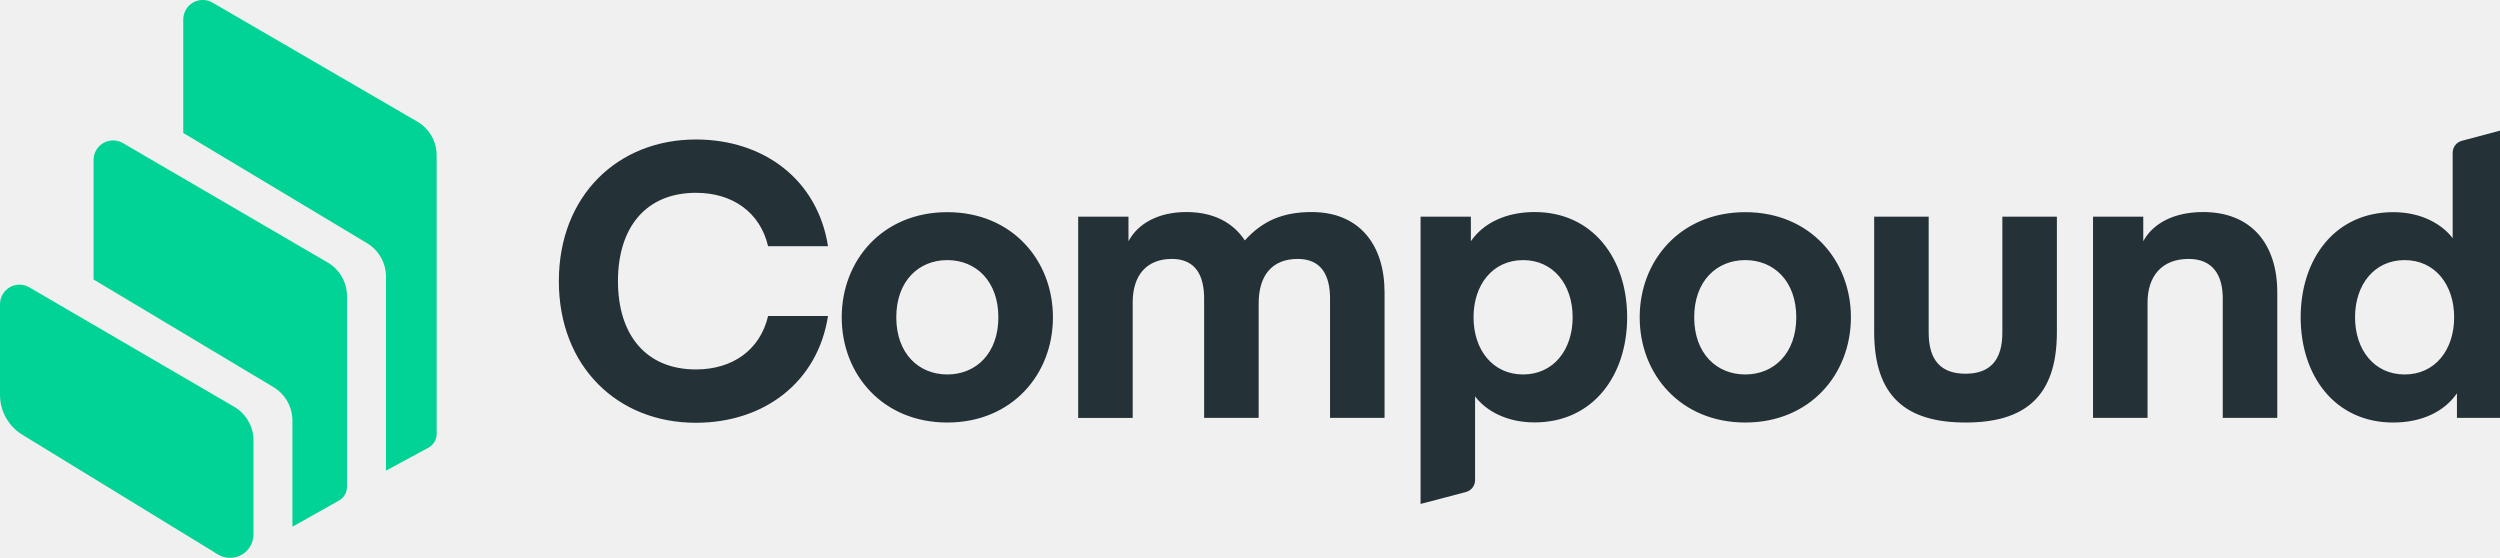
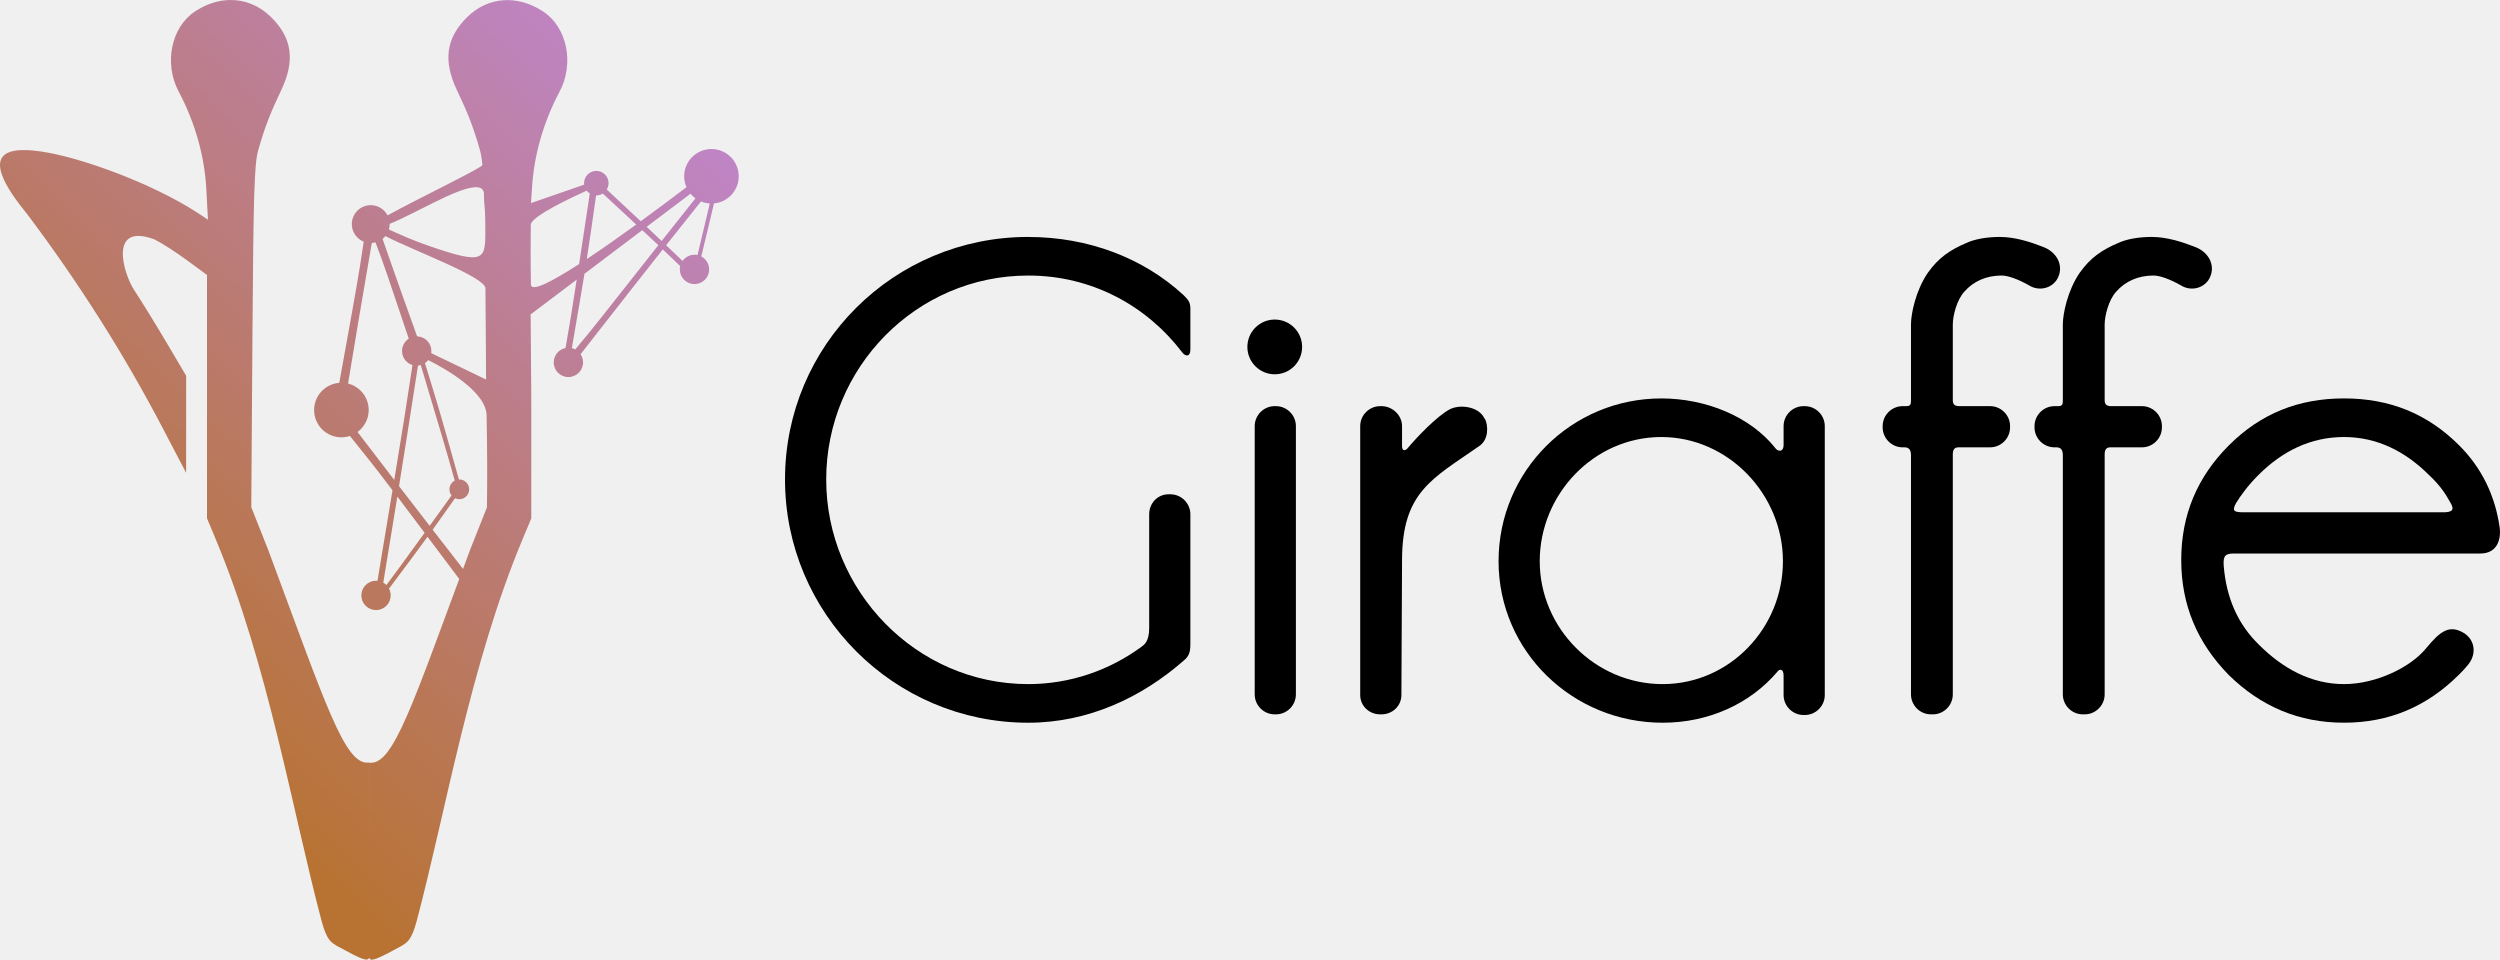
- <svg xmlns="http://www.w3.org/2000/svg" width="121" height="27" viewBox="0 0 121 27" fill="none">
-   <g clip-path="url(#clip0)">
-     <path fill-rule="evenodd" clip-rule="evenodd" d="M118.781 15.356C118.781 13.777 117.851 12.589 116.383 12.589C114.915 12.589 113.984 13.777 113.984 15.356C113.984 16.935 114.915 18.124 116.383 18.124C117.854 18.127 118.781 16.938 118.781 15.356ZM118.709 11.529V7.393C118.709 7.12 118.892 6.883 119.156 6.814L121.35 6.228V20.225H118.916V19.036C118.304 19.928 117.205 20.45 115.83 20.45C113.006 20.45 111.352 18.184 111.352 15.359C111.352 12.535 113.006 10.269 115.83 10.269C117.202 10.266 118.208 10.86 118.709 11.529ZM103.734 10.488V11.676C104.181 10.839 105.184 10.263 106.633 10.263C108.975 10.263 110.22 11.823 110.22 14.147V20.225H107.582V14.447C107.582 13.312 107.099 12.532 105.928 12.532C104.646 12.532 103.941 13.348 103.941 14.651V20.225H101.303V10.488H103.734ZM95.134 20.45C92.292 20.45 90.71 19.223 90.71 16.065V10.488H93.348V16.101C93.348 17.457 93.961 18.088 95.131 18.088C96.302 18.088 96.914 17.454 96.914 16.101V10.488H99.553V16.062C99.559 19.223 97.977 20.45 95.134 20.45ZM81.999 15.356C81.999 17.103 83.077 18.124 84.469 18.124C85.862 18.124 86.94 17.1 86.94 15.356C86.94 13.612 85.862 12.589 84.469 12.589C83.08 12.589 81.999 13.609 81.999 15.356ZM84.472 20.45C81.351 20.45 79.361 18.127 79.361 15.359C79.361 12.592 81.348 10.269 84.472 10.269C87.594 10.269 89.584 12.592 89.584 15.359C89.581 18.127 87.594 20.45 84.472 20.45ZM71.319 15.356C71.319 16.935 72.25 18.124 73.718 18.124C75.185 18.124 76.116 16.935 76.116 15.356C76.116 13.777 75.185 12.589 73.718 12.589C72.25 12.589 71.319 13.777 71.319 15.356ZM71.394 19.186V23.236C71.394 23.509 71.211 23.746 70.947 23.815L68.756 24.391V10.488H71.19V11.676C71.802 10.785 72.901 10.263 74.276 10.263C77.1 10.263 78.754 12.529 78.754 15.353C78.754 18.178 77.1 20.444 74.276 20.444C72.898 20.45 71.896 19.856 71.394 19.186ZM60.919 14.687V20.225H58.28V14.447C58.28 13.369 57.89 12.532 56.719 12.532C55.492 12.532 54.822 13.33 54.822 14.633V20.228H52.184V10.488H54.618V11.676C55.065 10.839 56.032 10.263 57.425 10.263C58.745 10.263 59.691 10.782 60.249 11.637C61.105 10.689 62.089 10.263 63.482 10.263C65.823 10.263 67.012 11.88 67.012 14.147V20.225H64.374V14.447C64.374 13.369 63.983 12.532 62.813 12.532C61.567 12.532 60.919 13.33 60.919 14.687ZM43.38 15.356C43.38 17.103 44.458 18.124 45.85 18.124C47.243 18.124 48.321 17.1 48.321 15.356C48.321 13.612 47.243 12.589 45.85 12.589C44.458 12.589 43.38 13.609 43.38 15.356ZM45.85 20.45C42.729 20.45 40.739 18.127 40.739 15.359C40.739 12.592 42.726 10.269 45.85 10.269C48.975 10.269 50.962 12.592 50.962 15.359C50.962 18.127 48.972 20.45 45.85 20.45ZM27.048 13.609C27.048 9.485 29.891 6.751 33.682 6.751C36.972 6.751 39.574 8.702 40.075 11.916H37.176C36.785 10.263 35.447 9.332 33.682 9.332C31.265 9.332 29.909 11.004 29.909 13.606C29.909 16.209 31.265 17.881 33.682 17.881C35.447 17.881 36.785 16.95 37.176 15.296H40.075C39.574 18.511 36.972 20.462 33.682 20.462C29.891 20.468 27.048 17.737 27.048 13.609Z" fill="#243136" />
-     <path fill-rule="evenodd" clip-rule="evenodd" d="M1.084 21.043C0.411 20.631 0 19.899 0 19.113V14.721C0 14.553 0.045 14.391 0.129 14.247C0.39 13.797 0.97 13.644 1.42 13.908L11.331 19.686C11.911 20.025 12.268 20.644 12.268 21.316V25.866C12.268 26.073 12.211 26.281 12.103 26.458C11.775 26.992 11.079 27.16 10.545 26.833L1.084 21.043ZM15.858 12.704C16.437 13.043 16.794 13.662 16.794 14.334V23.567C16.794 23.84 16.647 24.092 16.41 24.224L14.24 25.446C14.213 25.461 14.183 25.473 14.153 25.482V20.355C14.153 19.692 13.805 19.077 13.234 18.735L4.529 13.527V7.74C4.529 7.571 4.574 7.409 4.659 7.265C4.92 6.815 5.499 6.662 5.949 6.926L15.858 12.704ZM20.195 5.885C20.777 6.221 21.134 6.845 21.134 7.517V21.004C21.134 21.28 20.981 21.535 20.738 21.667L18.682 22.778V13.389C18.682 12.725 18.334 12.113 17.767 11.771L8.87 6.434V0.944C8.87 0.776 8.915 0.614 8.996 0.47C9.257 0.019 9.836 -0.134 10.287 0.127L20.195 5.885Z" fill="#00D395" />
+ <svg xmlns="http://www.w3.org/2000/svg" xmlns:xlink="http://www.w3.org/1999/xlink" width="136.073" height="52.232" viewBox="0 0 136.073 52.232" fill="none" version="1.1" id="svg3228">
+   <defs id="defs3226">
+     <clipPath id="clip0">
+       <rect width="121" height="27" fill="#ffffff" id="rect3223" x="0" y="0" />
+     </clipPath>
+     <clipPath id="clip0-2">
+       <rect width="121" height="27" fill="#ffffff" id="rect6151" x="0" y="0" />
+     </clipPath>
+     <linearGradient xlink:href="#linearGradient6727-9" id="linearGradient43205" gradientUnits="userSpaceOnUse" gradientTransform="matrix(1.006236,0,0,1.006236,67.09639,79.00893)" x1="-66.465" y1="-47.879" x2="-23.864" y2="-91.986" />
+     <linearGradient id="linearGradient6727-9">
+       <stop style="stop-color:#b87333;stop-opacity:1;" offset="0" id="stop6723-1" />
+       <stop style="stop-color:#c18af3;stop-opacity:1;" offset="0.928" id="stop8191-2" />
+     </linearGradient>
+   </defs>
+   <path id="path3410-7-4-7" style="fill:url(#linearGradient43205);fill-opacity:1;stroke-width:0.162" d="M 12.525,6.7706836e-5 C 11.888,0.007 11.232,0.214 10.614,0.623 9.313,1.484 8.912,3.454 9.726,4.985 c 0.883,1.66 1.406,3.5 1.502,5.278 l 0.091,1.692 -0.551,-0.362 C 8.179,9.89 3.47,8.177 1.363,8.17 c -2.595,-0.048 -0.864,2.282 0.125,3.495 2.802,3.726 5.258,7.603 7.359,11.619 l 1.283,2.451 0.002,-2.641 9.2e-4,-2.641 -1.071,-1.812 c -0.589,-0.996 -1.385,-2.287 -1.768,-2.867 -0.565,-0.868 -1.422,-3.681 1.116,-2.744 0.38,0.19 1.178,0.703 1.774,1.14 l 1.083,0.796 v 6.623 6.623 l 0.497,1.191 c 2.825,6.767 4.14,14.681 5.734,20.702 0.297,1.121 0.549,1.192 0.846,1.386 l -5.3e-4,-10e-4 c 1.319,0.719 1.667,0.875 1.747,0.632 0.077,0.249 0.421,0.097 1.749,-0.627 l 5.3e-4,5.3e-4 c 0.297,-0.193 0.549,-0.265 0.846,-1.386 0.399,-1.505 0.78,-3.129 1.172,-4.823 0.392,-1.694 0.793,-3.46 1.234,-5.248 0.441,-1.788 0.92,-3.6 1.465,-5.388 0.545,-1.788 1.157,-3.551 1.863,-5.243 l 0.497,-1.191 v -6.623 l -0.034,-4.481 2.506,-1.892 c -0.255,1.662 -0.425,2.714 -0.608,3.722 a 0.798,0.798 0 0 0 -0.642,0.783 0.798,0.798 0 0 0 0.798,0.798 0.798,0.798 0 0 0 0.798,-0.798 0.798,0.798 0 0 0 -0.135,-0.445 c 2.467,-3.158 3.552,-4.54 4.476,-5.706 0.365,0.344 0.666,0.633 0.947,0.909 a 0.798,0.798 0 0 0 -0.021,0.181 0.798,0.798 0 0 0 0.798,0.799 0.798,0.798 0 0 0 0.799,-0.799 0.798,0.798 0 0 0 -0.429,-0.708 c 0.383,-1.589 0.479,-1.972 0.69,-2.883 a 1.484,1.484 0 0 0 1.348,-1.478 1.484,1.484 0 0 0 -1.485,-1.484 1.484,1.484 0 0 0 -1.484,1.484 1.484,1.484 0 0 0 0.125,0.593 c -0.573,0.436 -1.453,1.099 -2.489,1.853 -0.603,-0.568 -1.082,-1.014 -1.849,-1.727 a 0.666,0.666 0 0 0 0.097,-0.346 0.666,0.666 0 0 0 -0.666,-0.667 0.666,0.666 0 0 0 -0.667,0.667 0.666,0.666 0 0 0 0.005,0.081 l -2.895,1.004 0.055,-0.786 c 0.096,-1.778 0.619,-3.618 1.502,-5.277 0.814,-1.531 0.413,-3.501 -0.888,-4.362 -1.413,-0.935 -3.024,-0.811 -4.158,0.319 -1.14,1.137 -1.303,2.364 -0.528,3.986 0.595,1.247 0.896,2.031 1.24,3.238 0.027,0.094 0.051,0.201 0.073,0.332 0.022,0.131 0.042,0.286 0.059,0.476 0.013,0.145 -3.53,1.839 -5.161,2.743 a 1.03,1.03 0 0 0 -0.915,-0.556 1.03,1.03 0 0 0 -1.03,1.03 1.03,1.03 0 0 0 0.648,0.957 c -0.258,1.766 -0.461,2.891 -1.331,7.685 a 1.484,1.484 0 0 0 -1.369,1.48 1.484,1.484 0 0 0 1.484,1.484 1.484,1.484 0 0 0 0.463,-0.075 c 0.861,1.063 1.339,1.666 2.319,2.958 -0.201,1.213 -0.481,2.905 -0.817,4.928 a 0.798,0.798 0 0 0 -0.079,-0.004 0.798,0.798 0 0 0 -0.799,0.798 0.798,0.798 0 0 0 0.799,0.799 0.798,0.798 0 0 0 0.798,-0.799 0.798,0.798 0 0 0 -0.091,-0.369 c 1.046,-1.395 1.642,-2.197 2.096,-2.822 0.5,0.665 1.028,1.368 1.726,2.298 -0.524,1.418 -1.006,2.727 -1.414,3.818 -0.561,1.5 -1.026,2.701 -1.434,3.631 -0.407,0.93 -0.757,1.589 -1.087,2.005 -0.33,0.415 -0.641,0.587 -0.97,0.542 -9.1e-4,2.687 -9.1e-4,3.962 -9.1e-4,5.17 -1.9e-4,-1.209 -3.6e-4,-2.486 -0.002,-5.175 -1.316,0.179 -2.336,-3.103 -5.499,-11.599 l -0.912,-2.297 0.063,-9.276 c 0.053,-7.798 0.103,-9.418 0.317,-10.166 0.344,-1.207 0.644,-1.992 1.24,-3.238 0.775,-1.622 0.612,-2.849 -0.528,-3.986 -0.638,-0.636 -1.427,-0.953 -2.246,-0.943 z M 25.837,10.19 c 0.323,-0.019 0.516,0.097 0.505,0.422 -0.011,0.368 0.066,0.779 0.068,1.268 0.009,2.153 0.229,2.597 -2.609,1.659 -1.434,-0.474 -2.179,-0.849 -2.635,-1.049 a 1.03,1.03 0 0 0 0.043,-0.293 1.03,1.03 0 0 0 0,-0.013 c 1.303,-0.517 3.61,-1.932 4.627,-1.994 z m 6.095,0.188 a 0.666,0.666 0 0 0 0.17,0.153 c -0.235,1.55 -0.426,2.816 -0.582,3.842 -1.47,0.95 -2.616,1.55 -2.623,1.11 -0.022,-1.247 -0.013,-2.71 -0.007,-3.249 0.004,-0.456 2.301,-1.522 3.044,-1.857 z m 0.878,0.157 c 0.705,0.653 1.323,1.226 1.819,1.687 -0.885,0.641 -1.825,1.304 -2.69,1.878 0.179,-1.139 0.292,-1.97 0.505,-3.465 a 0.666,0.666 0 0 0 0.015,5.3e-4 0.666,0.666 0 0 0 0.352,-0.101 z m 4.775,0.009 a 1.484,1.484 0 0 0 0.267,0.251 c -0.7,0.882 -1.31,1.652 -1.84,2.323 -0.311,-0.296 -0.584,-0.555 -0.814,-0.773 z m 0.569,0.42 a 1.484,1.484 0 0 0 0.479,0.112 c -0.38,1.585 -0.49,2.07 -0.667,2.806 a 0.798,0.798 0 0 0 -0.165,-0.017 0.798,0.798 0 0 0 -0.65,0.336 c -0.335,-0.32 -0.635,-0.606 -0.895,-0.853 0.548,-0.691 1.131,-1.42 1.898,-2.384 z m -3.196,1.563 c 0.324,0.302 0.622,0.579 0.876,0.817 -3.056,3.866 -3.485,4.443 -4.522,5.674 a 0.798,0.798 0 0 0 -0.187,-0.07 c 0.321,-1.859 0.533,-3.107 0.686,-4.045 z m -13.982,0.323 c 1.479,0.771 5.44,2.223 5.446,2.843 0.007,0.792 0.013,1.67 0.02,2.645 l 0.015,2.319 -2.987,-1.437 a 0.798,0.798 0 0 0 0.009,-0.115 0.798,0.798 0 0 0 -0.776,-0.798 c -0.788,-2.185 -1.053,-2.935 -1.881,-5.304 a 1.03,1.03 0 0 0 0.154,-0.152 z m -0.539,0.343 c 0.422,1.089 0.696,1.911 1.812,5.241 a 0.798,0.798 0 0 0 -0.366,0.671 0.798,0.798 0 0 0 0.567,0.764 c -0.338,2.237 -0.464,3.058 -0.991,6.253 -0.51,-0.665 -1.173,-1.53 -1.998,-2.609 a 1.484,1.484 0 0 0 0.607,-1.196 1.484,1.484 0 0 0 -1.124,-1.44 c 0.49,-2.965 0.693,-4.168 1.293,-7.654 a 1.03,1.03 0 0 0 0.199,-0.031 z m 2.871,6.406 c 0.872,0.437 3.21,1.73 3.178,3.062 0.033,1.787 0.041,3.272 0.019,4.952 l -0.912,2.297 c -0.141,0.38 -0.257,0.694 -0.39,1.054 -0.642,-0.827 -1.223,-1.574 -1.654,-2.131 0.356,-0.495 0.698,-0.981 1.218,-1.713 a 0.538,0.538 0 0 0 0.233,0.053 0.538,0.538 0 0 0 0.537,-0.538 0.538,0.538 0 0 0 -0.537,-0.538 0.538,0.538 0 0 0 -0.022,10e-4 c -1.064,-3.814 -1.193,-4.199 -1.848,-6.334 a 0.798,0.798 0 0 0 0.177,-0.165 z m -0.405,0.271 c 1.045,3.5 1.494,4.997 1.848,6.288 a 0.538,0.538 0 0 0 -0.288,0.476 0.538,0.538 0 0 0 0.115,0.332 c -0.456,0.633 -0.844,1.17 -1.193,1.654 -0.601,-0.776 -1.094,-1.415 -1.666,-2.159 0.27,-1.675 0.527,-3.307 1.033,-6.562 a 0.798,0.798 0 0 0 0.151,-0.029 z m -1.276,7.159 c 0.372,0.492 0.925,1.228 1.483,1.971 -0.979,1.356 -1.56,2.155 -2.077,2.843 a 0.798,0.798 0 0 0 -0.172,-0.131 c 0.335,-2.04 0.575,-3.507 0.766,-4.682 z" />
+   <g id="g6060-0" transform="matrix(0.9999218,0,0,0.9999218,7.5493972e-6,-4.221661)" style="fill:#000000;fill-opacity:1">
+     <g aria-label="Giraffe" id="text416-9" style="font-size:35.023px;font-family:Dyuthi;-inkscape-font-specification:Dyuthi;text-align:center;text-anchor:middle;fill:#000000;fill-opacity:1;stroke-width:0.532">
+       <path d="m 55.97,17.119 c -7.32,0 -13.239,5.884 -13.239,13.204 0,7.285 5.919,13.239 13.239,13.239 3.292,0 6.199,-1.401 8.441,-3.362 0.315,-0.245 0.385,-0.49 0.385,-0.911 0,-0.385 0,-7.075 0,-7.075 0,-0.595 -0.49,-1.086 -1.086,-1.086 h -0.105 c -0.595,0 -1.051,0.49 -1.051,1.086 0,0 0,5.534 0,6.199 0,0.735 -0.28,0.911 -0.42,1.016 -1.716,1.261 -3.853,2.031 -6.164,2.031 -6.094,0 -10.997,-5.078 -10.997,-11.137 0,-6.094 4.903,-11.102 10.997,-11.102 3.467,0 6.444,1.646 8.371,4.168 0.175,0.245 0.455,0.28 0.455,-0.14 0,-0.841 0,-2.031 0,-2.241 0,-0.35 -0.14,-0.49 -0.385,-0.735 -2.171,-1.996 -5.148,-3.152 -8.441,-3.152 z" style="font-family:GardensC;-inkscape-font-specification:GardensC;fill:#000000;fill-opacity:1" id="path5282-3" />
+       <path d="m 69.454,26.33 h -0.07 c -0.595,0 -1.086,0.49 -1.086,1.086 v 14.605 c 0,0.595 0.49,1.086 1.086,1.086 h 0.07 c 0.595,0 1.086,-0.49 1.086,-1.086 V 27.416 c 0,-0.595 -0.49,-1.086 -1.086,-1.086 z" style="font-family:GardensC;-inkscape-font-specification:GardensC;fill:#000000;fill-opacity:1" id="path5284-6" />
+       <path d="m 80.836,27.031 c -0.035,-0.035 -0.07,-0.07 -0.07,-0.105 -0.35,-0.595 -1.331,-0.7 -1.856,-0.42 -0.665,0.35 -1.751,1.471 -2.277,2.101 -0.105,0.14 -0.315,0.21 -0.315,-0.105 0,-0.28 0,-1.086 0,-1.086 0,-0.595 -0.525,-1.086 -1.121,-1.086 h -0.07 c -0.595,0 -1.086,0.49 -1.086,1.086 v 14.64 c 0,0.595 0.49,1.051 1.086,1.051 h 0.07 c 0.595,0 1.086,-0.455 1.086,-1.051 l 0.035,-7.32 c 0,-3.748 1.646,-4.448 4.203,-6.234 0.525,-0.35 0.49,-1.121 0.315,-1.471 z" style="font-family:GardensC;-inkscape-font-specification:GardensC;fill:#000000;fill-opacity:1" id="path5286-0" />
+       <path d="m 81.572,34.771 c 0,4.903 4.028,8.791 8.931,8.791 2.487,0 4.763,-1.016 6.269,-2.802 0.07,-0.105 0.315,-0.175 0.315,0.245 0,0.245 0,1.051 0,1.051 0,0.595 0.49,1.086 1.086,1.086 h 0.07 c 0.595,0 1.086,-0.49 1.086,-1.086 V 27.416 c 0,-0.595 -0.49,-1.086 -1.086,-1.086 h -0.07 c -0.595,0 -1.086,0.49 -1.086,1.086 0,0.42 0,0.981 0,1.016 0,0.455 -0.35,0.35 -0.455,0.175 -1.366,-1.716 -3.783,-2.697 -6.199,-2.697 -4.903,0 -8.861,3.958 -8.861,8.861 z m 2.241,0 c 0,-3.642 2.942,-6.76 6.619,-6.76 3.642,0 6.619,3.117 6.619,6.76 0,3.642 -2.907,6.689 -6.549,6.689 -3.677,0 -6.689,-3.047 -6.689,-6.689 z" style="font-family:GardensC;-inkscape-font-specification:GardensC;fill:#000000;fill-opacity:1" id="path5288-6" />
+       <path d="m 111.166,17.644 c -0.63,-0.245 -1.471,-0.525 -2.312,-0.525 -0.771,0 -1.401,0.14 -1.786,0.315 -0.911,0.385 -1.541,0.806 -2.136,1.646 -0.665,0.981 -0.911,2.241 -0.911,2.802 0,0 0,3.888 0,4.098 0,0.21 0,0.35 -0.245,0.35 -0.105,0 -0.21,0 -0.21,0 -0.595,0 -1.086,0.49 -1.086,1.086 v 0.07 c 0,0.595 0.49,1.086 1.086,1.086 0,0 0.035,0 0.105,0 0.175,0 0.35,0.07 0.35,0.42 0,0.35 0,13.029 0,13.029 0,0.595 0.49,1.086 1.086,1.086 h 0.105 c 0.595,0 1.086,-0.49 1.086,-1.086 0,0 0,-12.784 0,-13.064 0,-0.28 0.105,-0.385 0.315,-0.385 0.21,0 1.716,0 1.716,0 0.595,0 1.086,-0.49 1.086,-1.086 v -0.07 c 0,-0.595 -0.49,-1.086 -1.086,-1.086 0,0 -1.471,0 -1.681,0 -0.21,0 -0.35,-0.07 -0.35,-0.315 0,-0.245 0,-4.133 0,-4.133 0,-0.455 0.21,-1.331 0.63,-1.786 0.49,-0.56 1.191,-0.876 2.031,-0.876 0.35,0 0.911,0.21 1.471,0.525 0.595,0.385 1.366,0.14 1.611,-0.455 0.28,-0.63 -0.07,-1.366 -0.876,-1.646 z" style="font-family:GardensC;-inkscape-font-specification:GardensC;fill:#000000;fill-opacity:1" id="path5290-2" />
+       <path d="m 119.432,17.644 c -0.63,-0.245 -1.471,-0.525 -2.312,-0.525 -0.771,0 -1.401,0.14 -1.786,0.315 -0.911,0.385 -1.541,0.806 -2.136,1.646 -0.665,0.981 -0.911,2.241 -0.911,2.802 0,0 0,3.888 0,4.098 0,0.21 0,0.35 -0.245,0.35 -0.105,0 -0.21,0 -0.21,0 -0.595,0 -1.086,0.49 -1.086,1.086 v 0.07 c 0,0.595 0.49,1.086 1.086,1.086 0,0 0.035,0 0.105,0 0.175,0 0.35,0.07 0.35,0.42 0,0.35 0,13.029 0,13.029 0,0.595 0.49,1.086 1.086,1.086 h 0.105 c 0.595,0 1.086,-0.49 1.086,-1.086 0,0 0,-12.784 0,-13.064 0,-0.28 0.105,-0.385 0.315,-0.385 0.21,0 1.716,0 1.716,0 0.595,0 1.086,-0.49 1.086,-1.086 v -0.07 c 0,-0.595 -0.49,-1.086 -1.086,-1.086 0,0 -1.471,0 -1.681,0 -0.21,0 -0.35,-0.07 -0.35,-0.315 0,-0.245 0,-4.133 0,-4.133 0,-0.455 0.21,-1.331 0.63,-1.786 0.49,-0.56 1.191,-0.876 2.031,-0.876 0.35,0 0.911,0.21 1.471,0.525 0.595,0.385 1.366,0.14 1.611,-0.455 0.28,-0.63 -0.07,-1.366 -0.876,-1.646 z" style="font-family:GardensC;-inkscape-font-specification:GardensC;fill:#000000;fill-opacity:1" id="path5292-6" />
+       <path d="m 136.068,32.949 c -0.245,-1.751 -0.981,-3.257 -2.206,-4.483 -1.751,-1.751 -3.818,-2.557 -6.269,-2.557 -2.452,0 -4.518,0.806 -6.269,2.557 -1.716,1.716 -2.592,3.783 -2.592,6.234 0,2.452 0.876,4.518 2.592,6.269 1.751,1.716 3.818,2.592 6.269,2.592 2.452,0 4.518,-0.876 6.269,-2.627 0.14,-0.14 0.28,-0.28 0.42,-0.455 0.525,-0.56 0.49,-1.366 -0.14,-1.786 -0.806,-0.49 -1.296,-0.14 -2.101,0.841 -0.806,0.981 -2.662,1.926 -4.448,1.926 -1.821,0 -3.362,-0.876 -4.623,-2.136 -1.156,-1.121 -1.786,-2.557 -1.926,-4.308 -0.035,-0.525 0.07,-0.665 0.56,-0.665 h 13.414 c 0.981,0 1.121,-0.876 1.051,-1.401 z m -3.082,-0.841 h -10.787 c -0.56,0 -0.735,-0.035 -0.49,-0.49 0.28,-0.455 0.665,-0.981 1.226,-1.541 1.296,-1.296 2.837,-2.066 4.658,-2.066 1.786,0 3.327,0.771 4.623,2.066 0.49,0.455 0.841,0.911 1.086,1.366 0.21,0.35 0.42,0.665 -0.315,0.665 z" style="font-family:GardensC;-inkscape-font-specification:GardensC;fill:#000000;fill-opacity:1" id="path5294-1" />
+     </g>
+     <path id="path4104-8" style="fill:#000000;fill-opacity:1;stroke-width:4.393" d="m 70.879,23.106 a 1.49,1.49 0 0 1 -1.49,1.49 1.49,1.49 0 0 1 -1.49,-1.49 1.49,1.49 0 0 1 1.49,-1.49 1.49,1.49 0 0 1 1.49,1.49 z" />
  </g>
-   <defs>
-     <clipPath id="clip0">
-       <rect width="121" height="27" fill="white" />
-     </clipPath>
-   </defs>
</svg>
